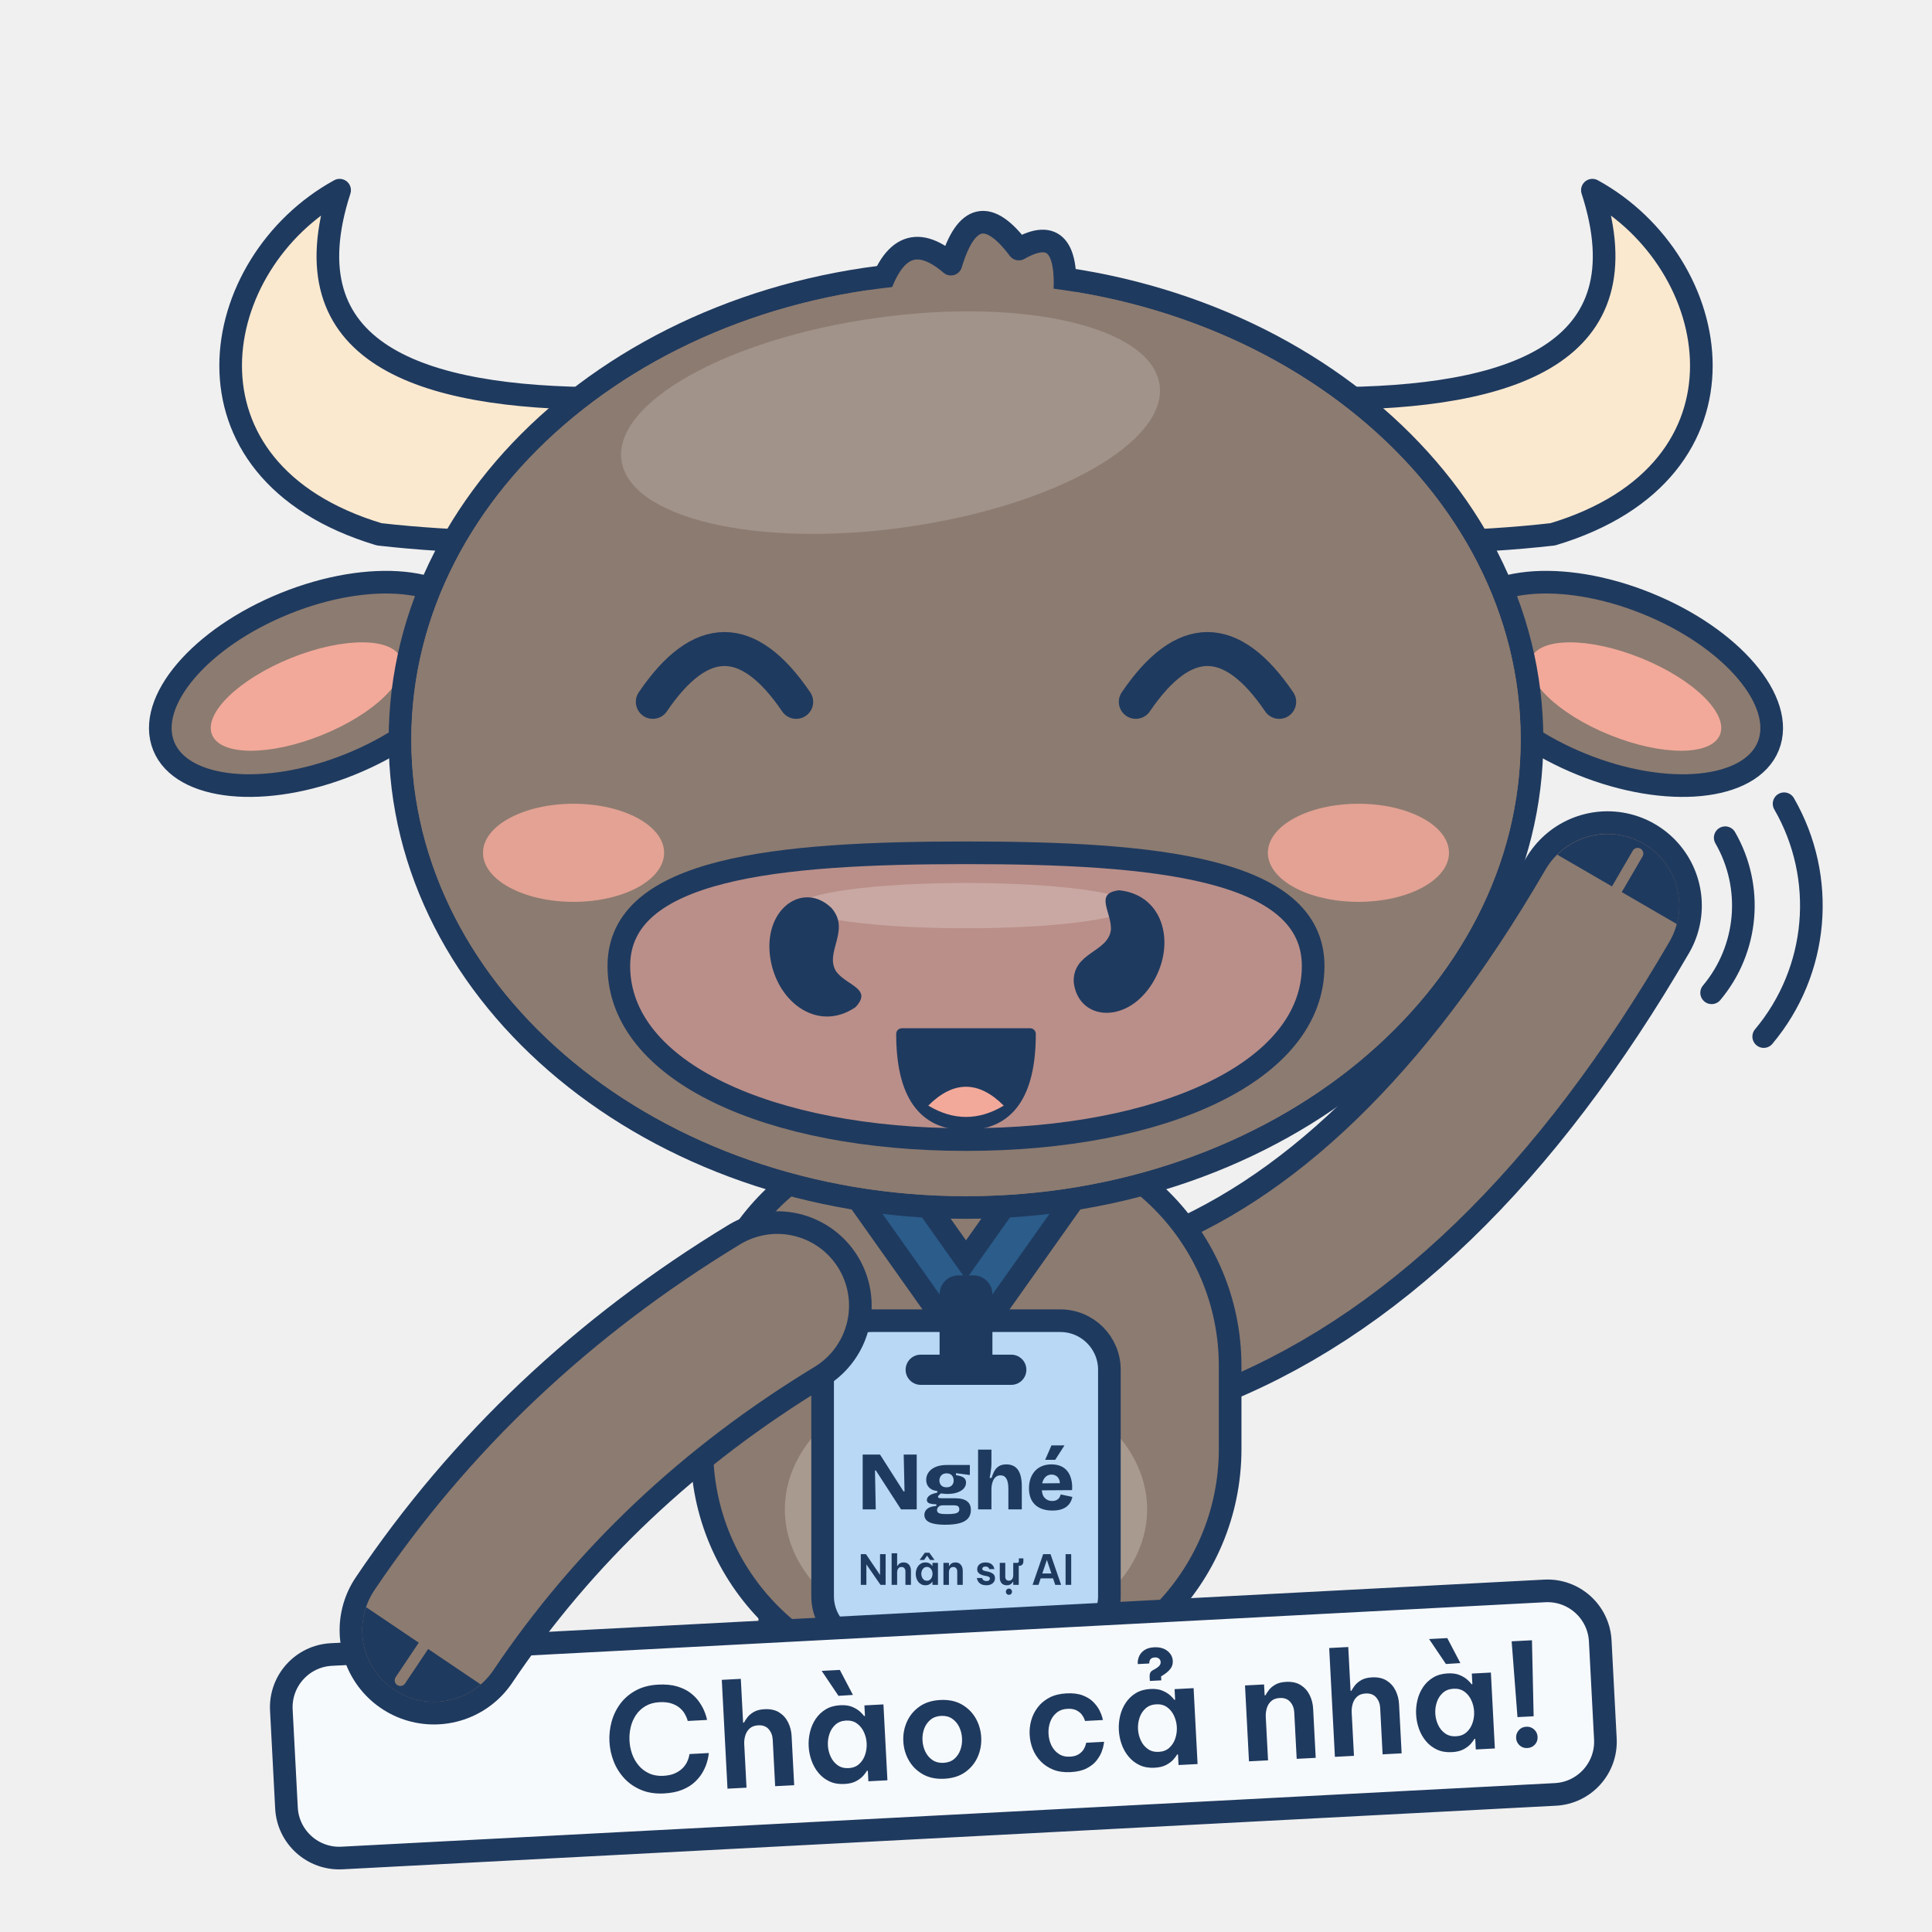
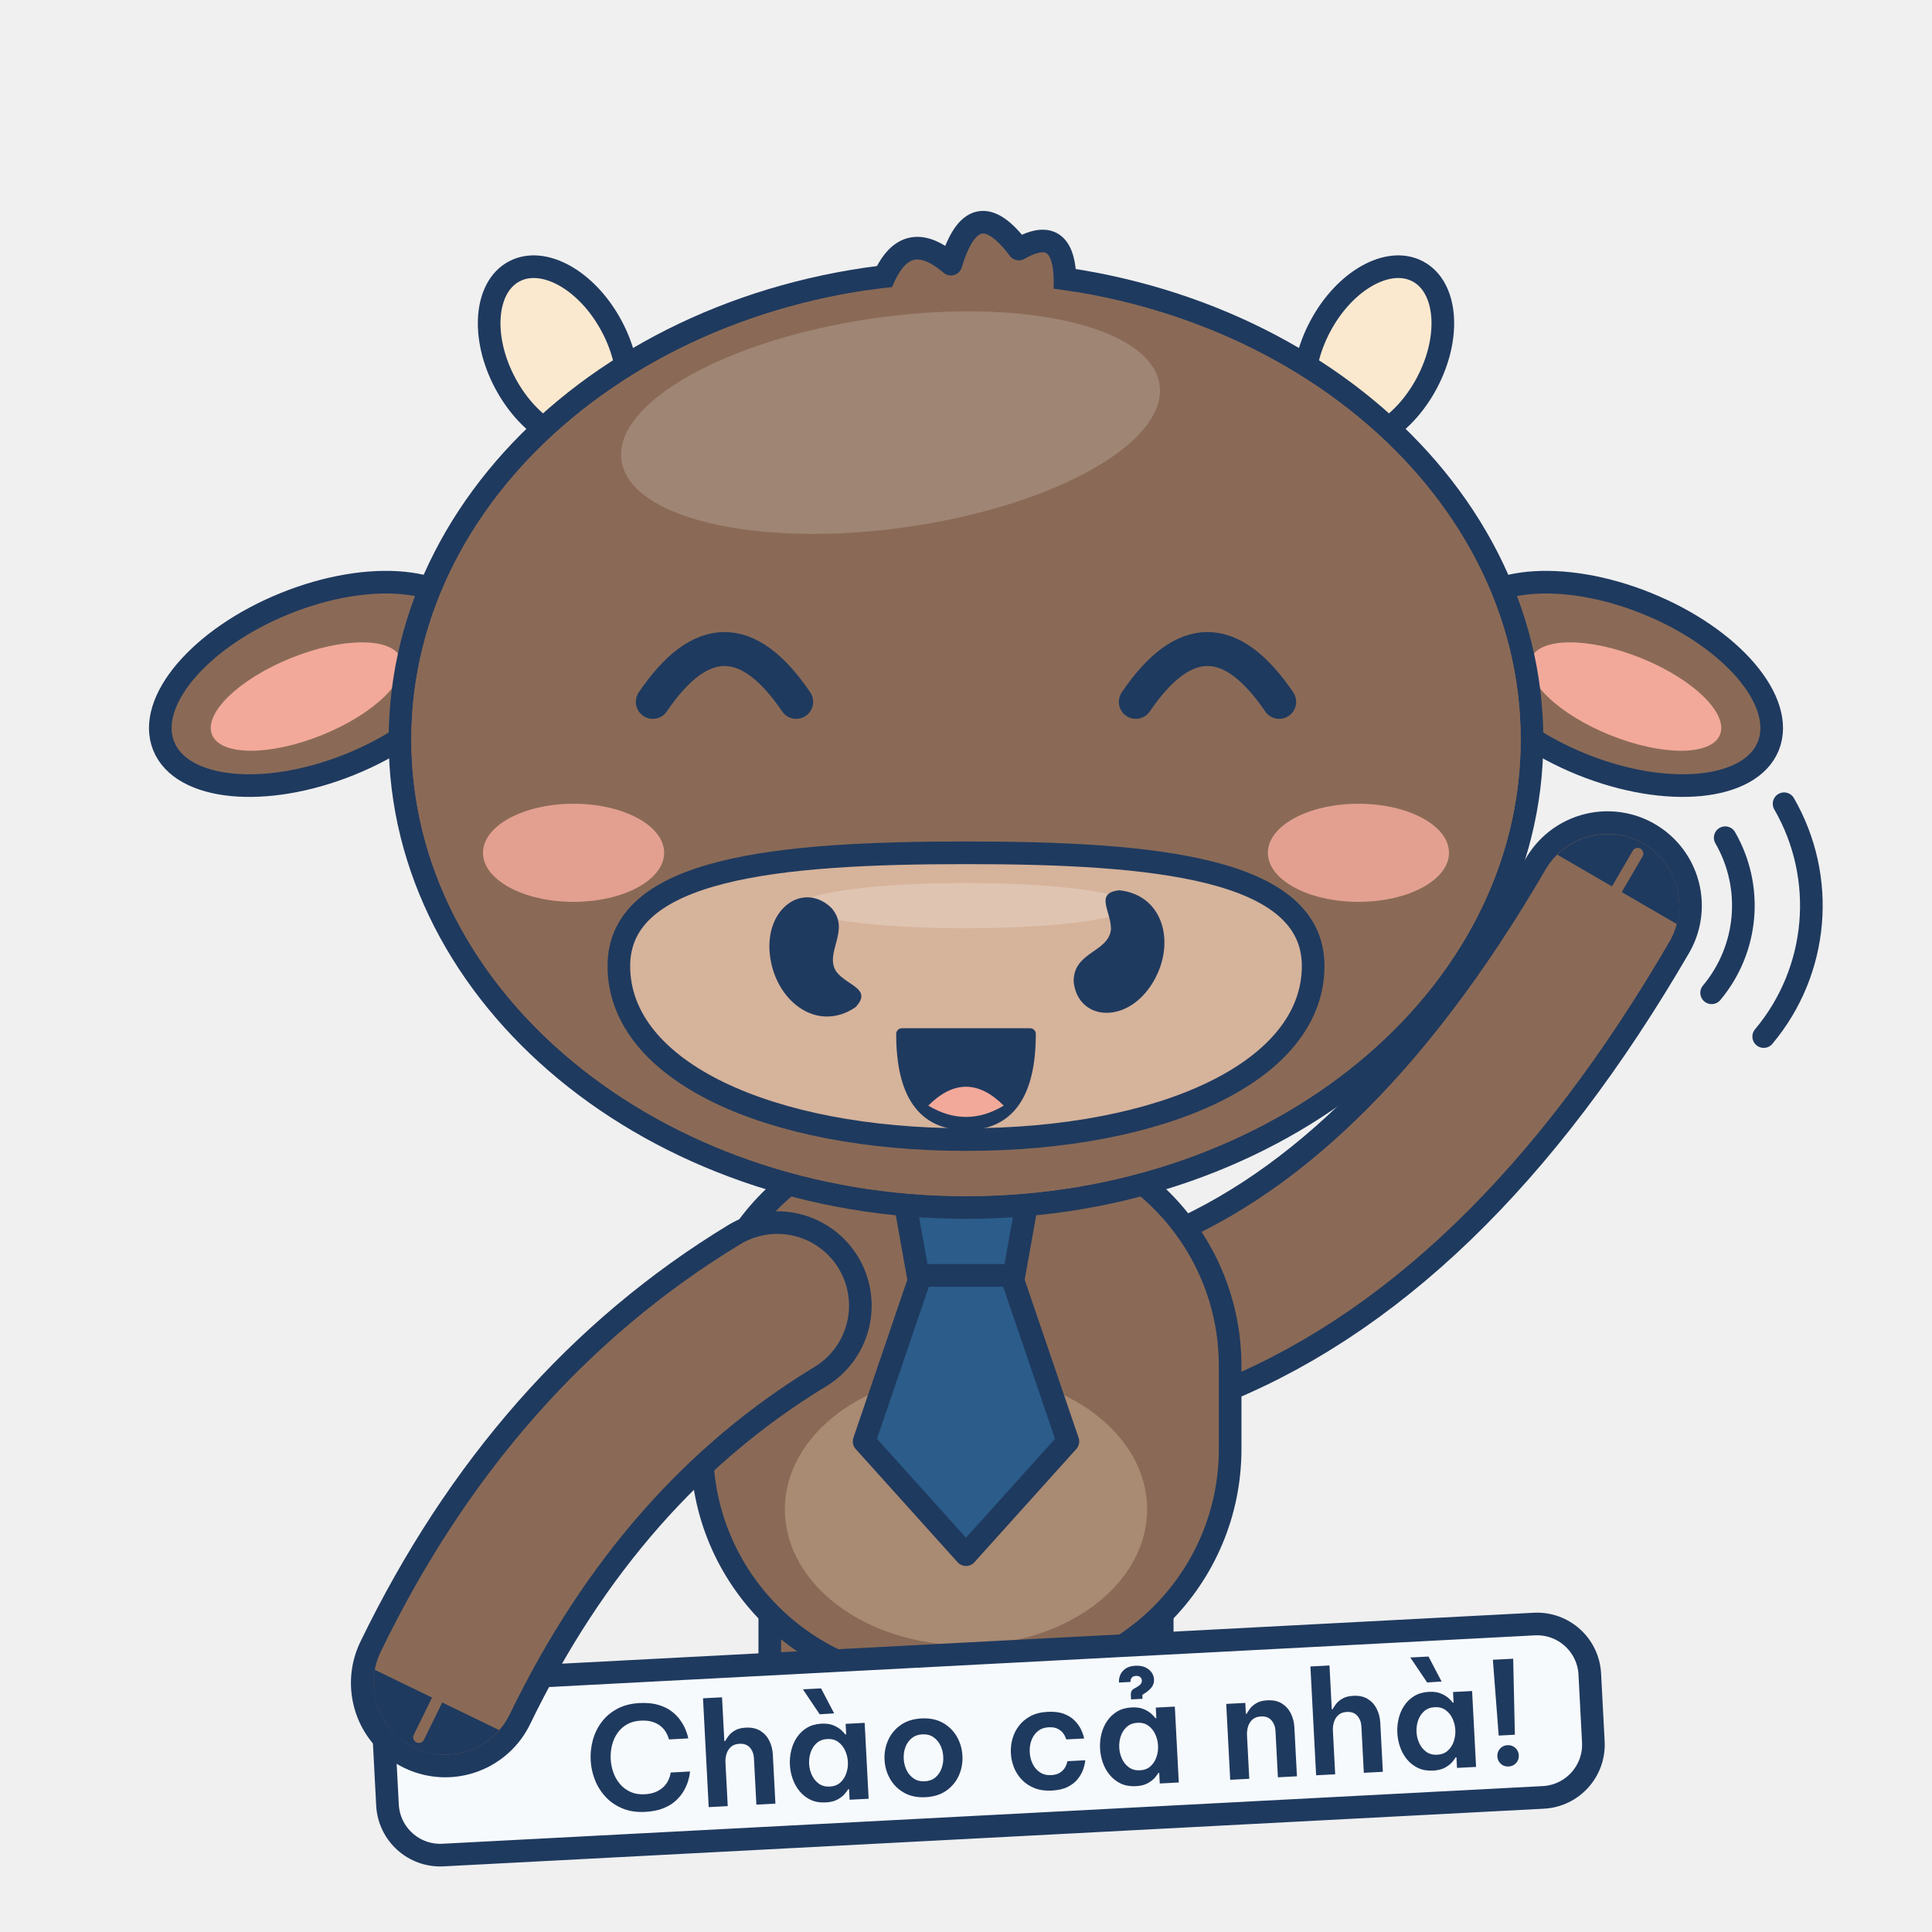
<svg xmlns="http://www.w3.org/2000/svg" viewBox="0 0 512 512" width="512" height="512">
  <g class="horns">
-     <path d="M 160 105.6 C 111 105.6 76 93.6 90 50.4 C 55 69.6 44.5 124.8 100.5 141.6 C 121.5 144 142.5 144 167 144 Z" fill="#FBE9CF" stroke="#1F3A5F" stroke-width="6" stroke-linejoin="round" />
+     <ellipse cx="148" cy="94" rx="16" ry="25" transform="rotate(-28 148 94)" fill="#FBE9CF" stroke="#1F3A5F" stroke-width="6" stroke-linejoin="round" />
    <g transform="translate(512 0) scale(-1 1)">
-       <path d="M 160 105.6 C 111 105.6 76 93.6 90 50.4 C 55 69.6 44.5 124.8 100.5 141.6 C 121.5 144 142.5 144 167 144 Z" fill="#FBE9CF" stroke="#1F3A5F" stroke-width="6" stroke-linejoin="round" />
+       <ellipse cx="148" cy="94" rx="16" ry="25" transform="rotate(-28 148 94)" fill="#FBE9CF" stroke="#1F3A5F" stroke-width="6" stroke-linejoin="round" />
    </g>
  </g>
  <g class="ears">
    <g transform="translate(112 170) rotate(-22)">
-       <ellipse cx="-30" cy="0" rx="44" ry="23" fill="#8C7B70" stroke="#1F3A5F" stroke-width="6" stroke-linejoin="round" />
+       <ellipse cx="-30" cy="0" rx="44" ry="23" fill="#8A6A56" stroke="#1F3A5F" stroke-width="6" stroke-linejoin="round" />
      <ellipse cx="-34" cy="2" rx="27" ry="11" fill="#F2A99A" />
    </g>
    <g transform="translate(512 0) scale(-1 1)">
      <g transform="translate(112 170) rotate(-22)">
-         <ellipse cx="-30" cy="0" rx="44" ry="23" fill="#8C7B70" stroke="#1F3A5F" stroke-width="6" stroke-linejoin="round" />
+         <ellipse cx="-30" cy="0" rx="44" ry="23" fill="#8A6A56" stroke="#1F3A5F" stroke-width="6" stroke-linejoin="round" />
        <ellipse cx="-34" cy="2" rx="27" ry="11" fill="#F2A99A" />
      </g>
    </g>
  </g>
  <g class="legs">
-     <rect x="204" y="408" width="44" height="66" rx="20" fill="#8C7B70" stroke="#1F3A5F" stroke-width="6" stroke-linejoin="round" />
+     <rect x="204" y="408" width="44" height="66" rx="20" fill="#8A6A56" stroke="#1F3A5F" stroke-width="6" stroke-linejoin="round" />
    <path d="M 207 456 L 245 456 L 245 458 Q 245 471 232 471 L 220 471 Q 207 471 207 458 Z" fill="#1F3A5F" />
-     <path d="M 226 461 L 226 471" stroke="#8C7B70" stroke-width="3" stroke-linecap="round" />
-     <rect x="264" y="408" width="44" height="66" rx="20" fill="#8C7B70" stroke="#1F3A5F" stroke-width="6" stroke-linejoin="round" />
+     <path d="M 226 461 L 226 471" stroke="#8A6A56" stroke-width="3" stroke-linecap="round" />
+     <rect x="264" y="408" width="44" height="66" rx="20" fill="#8A6A56" stroke="#1F3A5F" stroke-width="6" stroke-linejoin="round" />
    <path d="M 267 456 L 305 456 L 305 458 Q 305 471 292 471 L 280 471 Q 267 471 267 458 Z" fill="#1F3A5F" />
-     <path d="M 286 461 L 286 471" stroke="#8C7B70" stroke-width="3" stroke-linecap="round" />
+     <path d="M 286 461 L 286 471" stroke="#8A6A56" stroke-width="3" stroke-linecap="round" />
  </g>
  <g class="arm-right">
    <path d="M 312 350 Q 376 326 426 240" stroke="#1F3A5F" stroke-width="50" stroke-linecap="round" fill="none" />
-     <path d="M 312 350 Q 376 326 426 240" stroke="#8C7B70" stroke-width="38" stroke-linecap="round" fill="none" />
+     <path d="M 312 350 Q 376 326 426 240" stroke="#8A6A56" stroke-width="38" stroke-linecap="round" fill="none" />
    <path d="M 444.4 244.9 A 19 19 0 0 0 412.7 226.5 Z" fill="#1F3A5F" />
-     <path d="M 428 236.5 L 434 226.2" stroke="#8C7B70" stroke-width="3" stroke-linecap="round" />
+     <path d="M 428 236.5 L 434 226.2" stroke="#8A6A56" stroke-width="3" stroke-linecap="round" />
  </g>
  <g class="body">
-     <rect x="186" y="300" width="140" height="146" rx="62" fill="#8C7B70" stroke="#1F3A5F" stroke-width="6" stroke-linejoin="round" />
-     <ellipse cx="256" cy="400" rx="48" ry="36" fill="#A99A8F" />
+     <rect x="186" y="300" width="140" height="146" rx="62" fill="#8A6A56" stroke="#1F3A5F" stroke-width="6" stroke-linejoin="round" />
+     <ellipse cx="256" cy="400" rx="48" ry="36" fill="#A98A72" />
  </g>
  <g class="badge">
-     <path d="M 222 298 L 256 346 L 290 298" fill="none" stroke="#1F3A5F" stroke-width="20" stroke-linecap="round" stroke-linejoin="round" />
-     <path d="M 222 298 L 256 346 L 290 298" fill="none" stroke="#2B5C8A" stroke-width="8" stroke-linecap="round" stroke-linejoin="round" />
-     <rect x="218" y="350" width="76" height="86" rx="13" fill="#B8D8F5" stroke="#1F3A5F" stroke-width="6" stroke-linejoin="round" />
-     <rect x="240" y="359" width="32" height="8" rx="4" fill="#1F3A5F" />
-     <rect x="249" y="338" width="14" height="26" rx="5" fill="#1F3A5F" />
-     <path d="M232.08 400L228.62 400L228.62 385.48L233.22 385.48L239.44 395.23L239.71 395.23L239.49 385.48L242.94 385.48L242.94 400L238.78 400L232.12 389.70L231.88 389.70L232.08 400ZM250.53 404.07L250.53 404.07Q248.60 404.07 247.35 403.77Q246.11 403.48 245.54 402.89Q244.97 402.31 244.97 401.47L244.97 401.47Q244.97 400.46 245.77 399.82Q246.57 399.19 248.13 399.10L248.13 399.10L248.13 398.64Q246.93 398.64 246.28 398.39Q245.63 398.15 245.63 397.49L245.63 397.49Q245.63 396.88 246.27 396.37Q246.90 395.86 248.38 395.58L248.38 395.58L248.38 395.12Q247.03 395.01 246.24 394.23Q245.45 393.44 245.45 392.17L245.45 392.17Q245.45 391.09 246.07 390.20Q246.68 389.31 247.91 388.77Q249.15 388.23 251.00 388.23L251.00 388.23L257.02 388.23L257.02 390.89L253.35 390.41L253.35 390.94Q254.78 391.13 255.40 391.60Q256.01 392.06 256.01 392.89L256.01 392.89Q256.01 393.77 255.41 394.46Q254.80 395.14 253.70 395.52Q252.60 395.91 251.08 395.91L251.08 395.91Q250.82 395.91 250.50 395.89Q250.18 395.86 249.32 395.78L249.32 395.78Q248.97 396.08 248.77 396.29Q248.58 396.50 248.58 396.68L248.58 396.68Q248.58 396.81 248.69 396.90Q248.80 396.99 249.00 397.02Q249.21 397.05 249.46 397.05L249.46 397.05L253.00 397.05Q253.44 397.05 254.15 397.11Q254.87 397.16 255.58 397.45Q256.30 397.73 256.79 398.37Q257.29 399.01 257.29 400.20L257.29 400.20Q257.29 401.50 256.56 402.37Q255.84 403.23 254.34 403.65Q252.84 404.07 250.53 404.07ZM251.00 401.25L251.00 401.25Q252.27 401.25 252.97 401.12Q253.68 400.99 253.95 400.70Q254.23 400.42 254.23 400L254.23 400Q254.23 399.60 254.07 399.37Q253.92 399.14 253.68 399.05Q253.44 398.97 253.18 398.94Q252.93 398.92 252.75 398.92L252.75 398.92L249.92 398.92Q249.10 398.92 248.72 399.31Q248.33 399.69 248.33 400.20L248.33 400.20Q248.33 400.62 248.60 400.85Q248.86 401.08 249.44 401.17Q250.03 401.25 251.00 401.25ZM250.84 394.15L250.84 394.15Q251.79 394.15 252.26 393.64Q252.73 393.14 252.73 392.37L252.73 392.37Q252.73 391.53 252.25 390.99Q251.77 390.45 250.86 390.45L250.86 390.45Q249.96 390.45 249.46 390.99Q248.95 391.53 248.95 392.37L248.95 392.37Q248.95 392.87 249.17 393.28Q249.39 393.69 249.81 393.92Q250.22 394.15 250.84 394.15ZM262.74 400L259.20 400L259.20 392.61L259.20 384.16L262.74 384.16L262.74 387.79Q262.74 388.23 262.71 388.70Q262.68 389.18 262.60 389.67Q262.52 390.17 262.45 390.67Q262.37 391.18 262.26 391.66L262.26 391.66L262.79 391.66Q263.09 390.58 263.56 389.78Q264.02 388.98 264.77 388.53Q265.51 388.08 266.68 388.08L266.68 388.08Q268.75 388.08 269.77 389.52Q270.79 390.96 270.79 393.95L270.79 393.95L270.79 400L267.23 400L267.23 394.54Q267.23 392.76 266.71 391.87Q266.20 390.98 265.14 390.98L265.14 390.98Q264.33 390.98 263.80 391.49Q263.27 391.99 263.01 392.84Q262.74 393.69 262.74 394.72L262.74 394.72L262.74 400ZM278.87 400.31L278.87 400.31Q277.42 400.31 276.27 399.92Q275.13 399.54 274.33 398.79Q273.52 398.04 273.11 396.94Q272.69 395.84 272.69 394.41L272.69 394.41Q272.69 393.03 273.09 391.86Q273.50 390.69 274.26 389.85Q275.02 389 276.13 388.54Q277.24 388.08 278.63 388.08L278.63 388.08Q280.04 388.08 281.10 388.53Q282.17 388.98 282.86 389.86Q283.56 390.74 283.88 392.00Q284.22 393.27 284.11 394.90L284.11 394.90L275.02 394.96L275.02 393.11L282.08 393.05L280.83 393.91Q280.98 392.81 280.69 392.11Q280.41 391.42 279.86 391.10Q279.31 390.78 278.67 390.78L278.67 390.78Q277.90 390.78 277.32 391.20Q276.74 391.62 276.41 392.41Q276.07 393.20 276.07 394.35L276.07 394.35Q276.07 396.15 276.86 396.96Q277.64 397.78 278.85 397.78L278.85 397.78Q279.44 397.78 279.84 397.61Q280.23 397.45 280.49 397.19Q280.74 396.94 280.88 396.63Q281.02 396.33 281.11 396.04L281.11 396.04L284.19 396.70Q284.02 397.51 283.63 398.17Q283.25 398.83 282.60 399.32Q281.95 399.80 281.04 400.06Q280.12 400.31 278.87 400.31ZM282.10 383.04L279.64 386.87L276.98 386.87L278.65 383.04L282.10 383.04Z" fill="#1F3A5F" />
-     <path d="M229.60 420L228.12 420L228.12 411.86L229.48 411.86L233.22 417.38L233.22 411.86L234.70 411.86L234.70 420L233.34 420L229.60 414.58L229.60 420ZM237.75 420L236.29 420L236.29 411.64L237.75 411.64L237.75 415.01L237.82 415.01Q237.91 414.85 238.09 414.63Q238.28 414.40 238.61 414.23Q238.94 414.06 239.45 414.06L239.45 414.06Q240.12 414.06 240.55 414.36Q240.99 414.67 241.20 415.16Q241.41 415.65 241.41 416.23L241.41 416.23L241.41 420L239.95 420L239.95 416.43Q239.95 415.95 239.69 415.61Q239.42 415.27 238.90 415.27L238.90 415.27Q238.49 415.27 238.24 415.47Q237.98 415.68 237.87 416.00Q237.75 416.31 237.75 416.67L237.75 416.67L237.75 420ZM244.89 413.41L243.70 413.41L245.10 411.48L246.28 411.48L247.67 413.41L246.48 413.41L245.69 412.26L244.89 413.41ZM245.26 414.06L245.26 414.06Q245.82 414.06 246.19 414.24Q246.55 414.42 246.76 414.64Q246.97 414.85 247.05 414.98L247.05 414.98L247.11 414.98L247.11 414.17L248.57 414.17L248.57 420L247.11 420L247.11 419.19L247.05 419.19Q246.97 419.32 246.76 419.54Q246.55 419.76 246.19 419.93Q245.82 420.11 245.26 420.11L245.26 420.11Q244.61 420.11 244.13 419.85Q243.65 419.59 243.32 419.16Q243.00 418.72 242.84 418.19Q242.68 417.65 242.68 417.08L242.68 417.08Q242.68 416.52 242.84 415.99Q243.00 415.45 243.32 415.01Q243.65 414.58 244.13 414.32Q244.61 414.06 245.26 414.06ZM245.65 415.26L245.65 415.26Q245.15 415.26 244.82 415.53Q244.48 415.80 244.32 416.22Q244.15 416.63 244.15 417.08L244.15 417.08Q244.15 417.54 244.32 417.95Q244.48 418.37 244.82 418.64Q245.15 418.91 245.65 418.91L245.65 418.91Q246.14 418.91 246.47 418.64Q246.80 418.37 246.97 417.95Q247.13 417.54 247.13 417.08L247.13 417.08Q247.13 416.63 246.97 416.22Q246.80 415.80 246.47 415.53Q246.14 415.26 245.65 415.26ZM251.48 420L250.02 420L250.02 414.17L251.48 414.17L251.48 415.01L251.54 415.01Q251.63 414.85 251.82 414.63Q252.01 414.40 252.34 414.23Q252.67 414.06 253.17 414.06L253.17 414.06Q253.84 414.06 254.28 414.36Q254.71 414.67 254.93 415.16Q255.14 415.65 255.14 416.23L255.14 416.23L255.14 420L253.68 420L253.68 416.43Q253.68 415.95 253.41 415.61Q253.15 415.27 252.62 415.27L252.62 415.27Q252.22 415.27 251.96 415.47Q251.71 415.68 251.59 416.00Q251.48 416.31 251.48 416.67L251.48 416.67L251.48 420ZM261.39 420.11L261.39 420.11Q260.68 420.11 260.21 419.92Q259.75 419.73 259.48 419.43Q259.21 419.14 259.08 418.86Q258.95 418.57 258.91 418.38Q258.87 418.19 258.87 418.19L258.87 418.19L260.26 418.19Q260.26 418.19 260.30 418.31Q260.33 418.43 260.45 418.59Q260.56 418.75 260.81 418.87Q261.05 418.99 261.44 418.99L261.44 418.99Q261.92 418.99 262.13 418.78Q262.34 418.58 262.34 418.33L262.34 418.33Q262.34 418.09 262.15 417.94Q261.97 417.79 261.62 417.71L261.62 417.71L260.82 417.55Q260.33 417.45 259.92 417.26Q259.50 417.06 259.23 416.73Q258.97 416.39 258.97 415.86L258.97 415.86Q258.97 415.08 259.56 414.57Q260.16 414.06 261.18 414.06L261.18 414.06Q261.83 414.06 262.25 414.24Q262.68 414.41 262.94 414.68Q263.19 414.94 263.32 415.20Q263.45 415.47 263.49 415.65Q263.52 415.83 263.52 415.83L263.52 415.83L262.18 415.83Q262.18 415.83 262.15 415.73Q262.12 415.62 262.01 415.49Q261.91 415.36 261.70 415.25Q261.50 415.15 261.16 415.15L261.16 415.15Q260.70 415.15 260.50 415.35Q260.31 415.55 260.31 415.76L260.31 415.76Q260.31 416.01 260.52 416.14Q260.73 416.27 261.06 416.34L261.06 416.34L261.82 416.50Q262.63 416.67 263.16 417.07Q263.68 417.48 263.68 418.25L263.68 418.25Q263.68 418.77 263.41 419.19Q263.14 419.62 262.63 419.86Q262.12 420.11 261.39 420.11ZM266.80 420.11L266.80 420.11Q265.89 420.11 265.42 419.55Q264.95 418.99 264.95 418.11L264.95 418.11L264.95 414.17L266.41 414.17L266.41 417.87Q266.41 418.34 266.66 418.62Q266.91 418.90 267.37 418.90L267.37 418.90Q267.78 418.90 268.03 418.69Q268.29 418.48 268.40 418.15Q268.52 417.82 268.52 417.47L268.52 417.47L268.52 414.17L269.59 414.17Q270.01 414.17 270.01 413.72L270.01 413.72L270.01 412.98L271.21 412.98L271.21 413.76Q271.21 414.32 270.92 414.64Q270.63 414.96 270.06 414.96L270.06 414.96L269.98 414.96L269.98 420L268.52 420L268.52 419.16L268.45 419.16Q268.34 419.36 268.14 419.58Q267.94 419.80 267.61 419.96Q267.29 420.11 266.80 420.11ZM267.38 422.64L267.38 422.64Q267.02 422.64 266.79 422.40Q266.56 422.16 266.56 421.83L266.56 421.83Q266.56 421.49 266.79 421.24Q267.02 421.00 267.38 421.00L267.38 421.00Q267.74 421.00 267.97 421.24Q268.20 421.49 268.20 421.83L268.20 421.83Q268.20 422.16 267.97 422.40Q267.74 422.64 267.38 422.64ZM275.21 420L273.64 420L276.45 411.86L278.40 411.86L281.21 420L279.65 420L279.07 418.28L275.79 418.28L275.21 420ZM277.43 413.39L276.22 416.99L278.64 416.99L277.43 413.39ZM283.88 420L282.39 420L282.39 411.86L283.88 411.86L283.88 420Z" fill="#1F3A5F" />
+     <path d="M 239 314 L 273 314 L 268 342 L 244 342 Z" fill="#2B5C8A" stroke="#1F3A5F" stroke-width="6" stroke-linejoin="round" />
+     <path d="M 244 338 L 268 338 L 283 382 L 256 412 L 229 382 Z" fill="#2B5C8A" stroke="#1F3A5F" stroke-width="6" stroke-linejoin="round" />
  </g>
-   <g class="sign" transform="rotate(-3 250 457)">
-     <rect x="75" y="430" width="350" height="54" rx="14" fill="#F7FAFD" stroke="#1F3A5F" stroke-width="6" stroke-linejoin="round" />
-     <path d="M175.10 471.38L175.10 471.38Q171.68 471.38 169.12 470.14Q166.55 468.91 164.82 466.84Q163.10 464.77 162.24 462.20Q161.39 459.64 161.39 456.94L161.39 456.94Q161.39 454.24 162.24 451.66Q163.10 449.07 164.82 447.00Q166.55 444.93 169.12 443.72Q171.68 442.50 175.10 442.50L175.10 442.50Q177.95 442.50 180.01 443.22Q182.06 443.94 183.43 445.08Q184.79 446.22 185.61 447.52Q186.43 448.81 186.85 449.95Q187.26 451.09 187.40 451.81Q187.53 452.53 187.53 452.53L187.53 452.53L182.40 452.53Q182.40 452.53 182.27 452Q182.13 451.47 181.73 450.65Q181.34 449.83 180.54 449.04Q179.74 448.24 178.43 447.71Q177.12 447.17 175.18 447.17L175.18 447.17Q173.05 447.17 171.46 447.99Q169.86 448.81 168.80 450.21Q167.73 451.62 167.22 453.37Q166.71 455.12 166.71 456.94L166.71 456.94Q166.71 458.76 167.22 460.49Q167.73 462.22 168.80 463.63Q169.86 465.03 171.46 465.87Q173.05 466.71 175.18 466.71L175.18 466.71Q177.12 466.71 178.43 466.15Q179.74 465.60 180.54 464.81Q181.34 464.01 181.73 463.21Q182.13 462.41 182.27 461.86Q182.40 461.31 182.40 461.31L182.40 461.31L187.53 461.31Q187.53 461.31 187.40 462.03Q187.26 462.75 186.85 463.91Q186.43 465.07 185.61 466.35Q184.79 467.62 183.43 468.78Q182.06 469.94 180.01 470.66Q177.95 471.38 175.10 471.38ZM197.03 471L191.98 471L191.98 442.12L197.03 442.12L197.03 453.75L197.26 453.75Q197.56 453.22 198.21 452.44Q198.85 451.66 199.99 451.07Q201.13 450.48 202.88 450.48L202.88 450.48Q205.20 450.48 206.70 451.52Q208.20 452.57 208.94 454.28Q209.68 455.99 209.68 457.97L209.68 457.97L209.68 471L204.63 471L204.63 458.65Q204.63 457.02 203.72 455.84Q202.81 454.66 200.98 454.66L200.98 454.66Q199.58 454.66 198.70 455.36Q197.83 456.07 197.43 457.17Q197.03 458.27 197.03 459.49L197.03 459.49L197.03 471ZM226.48 447.93L222.64 447.97L218.54 441.13L223.36 441.13L226.48 447.93ZM222.98 450.48L222.98 450.48Q224.92 450.48 226.18 451.11Q227.43 451.73 228.15 452.48Q228.87 453.22 229.14 453.67L229.14 453.67L229.37 453.67L229.37 450.86L234.42 450.86L234.42 471L229.37 471L229.37 468.19L229.14 468.19Q228.87 468.64 228.15 469.40Q227.43 470.16 226.18 470.77Q224.92 471.38 222.98 471.38L222.98 471.38Q220.74 471.38 219.07 470.49Q217.40 469.59 216.28 468.09Q215.16 466.59 214.61 464.73Q214.05 462.87 214.05 460.93L214.05 460.93Q214.05 458.99 214.61 457.13Q215.16 455.27 216.28 453.77Q217.40 452.27 219.07 451.37Q220.74 450.48 222.98 450.48ZM224.31 454.62L224.31 454.62Q222.60 454.62 221.44 455.55Q220.29 456.48 219.72 457.93Q219.15 459.37 219.15 460.93L219.15 460.93Q219.15 462.49 219.72 463.93Q220.29 465.38 221.44 466.31Q222.60 467.24 224.31 467.24L224.31 467.24Q226.02 467.24 227.16 466.31Q228.30 465.38 228.87 463.93Q229.44 462.49 229.44 460.93L229.44 460.93Q229.44 459.37 228.87 457.93Q228.30 456.48 227.16 455.55Q226.02 454.62 224.31 454.62ZM249.51 471.38L249.51 471.38Q246.20 471.38 243.88 469.90Q241.57 468.42 240.37 466.04Q239.17 463.67 239.17 460.93L239.17 460.93Q239.17 458.19 240.37 455.82Q241.57 453.44 243.88 451.96Q246.20 450.48 249.51 450.48L249.51 450.48Q252.85 450.48 255.15 451.96Q257.45 453.44 258.65 455.82Q259.84 458.19 259.84 460.93L259.84 460.93Q259.84 463.67 258.65 466.04Q257.45 468.42 255.15 469.90Q252.85 471.38 249.51 471.38ZM249.51 467.16L249.51 467.16Q251.22 467.16 252.38 466.29Q253.54 465.41 254.14 463.99Q254.75 462.56 254.75 460.93L254.75 460.93Q254.75 459.26 254.14 457.85Q253.54 456.45 252.38 455.57Q251.22 454.70 249.51 454.70L249.51 454.70Q247.84 454.70 246.66 455.57Q245.48 456.45 244.87 457.85Q244.26 459.26 244.26 460.93L244.26 460.93Q244.26 462.56 244.87 463.99Q245.48 465.41 246.66 466.29Q247.84 467.16 249.51 467.16ZM282.99 471.38L282.99 471.38Q280.40 471.38 278.46 470.49Q276.53 469.59 275.23 468.09Q273.94 466.59 273.31 464.73Q272.69 462.87 272.69 460.93L272.69 460.93Q272.69 458.99 273.31 457.13Q273.94 455.27 275.22 453.77Q276.49 452.27 278.43 451.37Q280.36 450.48 282.99 450.48L282.99 450.48Q285.57 450.48 287.28 451.24Q288.99 452 290.00 453.14Q291.00 454.28 291.50 455.40Q291.99 456.52 292.14 457.28Q292.30 458.04 292.30 458.04L292.30 458.04L287.55 458.04Q287.55 458.04 287.39 457.53Q287.24 457.02 286.79 456.33Q286.33 455.65 285.44 455.12Q284.54 454.58 283.06 454.58L283.06 454.58Q281.31 454.58 280.12 455.48Q278.92 456.37 278.31 457.81Q277.70 459.26 277.70 460.93L277.70 460.93Q277.70 462.60 278.31 464.05Q278.92 465.49 280.12 466.38Q281.31 467.28 283.06 467.28L283.06 467.28Q284.54 467.28 285.44 466.74Q286.33 466.21 286.79 465.53Q287.24 464.84 287.39 464.33Q287.55 463.82 287.55 463.82L287.55 463.82L292.30 463.82Q292.30 463.82 292.14 464.58Q291.99 465.34 291.50 466.46Q291.00 467.58 290.00 468.72Q288.99 469.86 287.28 470.62Q285.57 471.38 282.99 471.38ZM308.29 448.35L305.25 448.35L305.25 447.14Q305.25 446.68 305.44 446.26Q305.63 445.84 306.13 445.58L306.13 445.58L306.70 445.31Q307.53 444.89 307.95 444.48Q308.37 444.06 308.37 443.45L308.37 443.45Q308.37 442.96 307.99 442.58Q307.61 442.20 306.89 442.20L306.89 442.20Q306.17 442.20 305.82 442.52Q305.48 442.84 305.41 443.22Q305.33 443.60 305.33 443.72L305.33 443.72L302.29 443.72Q302.25 442.73 302.71 441.76Q303.16 440.79 304.19 440.14Q305.22 439.50 306.81 439.50L306.81 439.50Q309.02 439.50 310.31 440.64Q311.60 441.78 311.60 443.37L311.60 443.37Q311.60 444.63 310.76 445.54Q309.93 446.45 308.45 447.21L308.45 447.21L308.29 447.29L308.29 448.35ZM305.29 450.48L305.29 450.48Q307.23 450.48 308.48 451.11Q309.74 451.73 310.46 452.48Q311.18 453.22 311.45 453.67L311.45 453.67L311.68 453.67L311.68 450.86L316.73 450.86L316.73 471L311.68 471L311.68 468.19L311.45 468.19Q311.18 468.64 310.46 469.40Q309.74 470.16 308.48 470.77Q307.23 471.38 305.29 471.38L305.29 471.38Q303.05 471.38 301.38 470.49Q299.71 469.59 298.59 468.09Q297.46 466.59 296.91 464.73Q296.36 462.87 296.36 460.93L296.36 460.93Q296.36 458.99 296.91 457.13Q297.46 455.27 298.59 453.77Q299.71 452.27 301.38 451.37Q303.05 450.48 305.29 450.48ZM306.62 454.62L306.62 454.62Q304.91 454.62 303.75 455.55Q302.59 456.48 302.02 457.93Q301.45 459.37 301.45 460.93L301.45 460.93Q301.45 462.49 302.02 463.93Q302.59 465.38 303.75 466.31Q304.91 467.24 306.62 467.24L306.62 467.24Q308.33 467.24 309.47 466.31Q310.61 465.38 311.18 463.93Q311.75 462.49 311.75 460.93L311.75 460.93Q311.75 459.37 311.18 457.93Q310.61 456.48 309.47 455.55Q308.33 454.62 306.62 454.62ZM335.43 471L330.37 471L330.37 450.86L335.43 450.86L335.43 453.75L335.65 453.75Q335.96 453.22 336.60 452.44Q337.25 451.66 338.39 451.07Q339.53 450.48 341.28 450.48L341.28 450.48Q343.60 450.48 345.10 451.52Q346.60 452.57 347.34 454.28Q348.08 455.99 348.08 457.97L348.08 457.97L348.08 471L343.03 471L343.03 458.65Q343.03 457.02 342.11 455.84Q341.20 454.66 339.38 454.66L339.38 454.66Q337.97 454.66 337.10 455.36Q336.22 456.07 335.83 457.17Q335.43 458.27 335.43 459.49L335.43 459.49L335.43 471ZM358.23 471L353.17 471L353.17 442.12L358.23 442.12L358.23 453.75L358.45 453.75Q358.76 453.22 359.40 452.44Q360.05 451.66 361.19 451.07Q362.33 450.48 364.08 450.48L364.08 450.48Q366.40 450.48 367.90 451.52Q369.40 452.57 370.14 454.28Q370.88 455.99 370.88 457.97L370.88 457.97L370.88 471L365.83 471L365.83 458.65Q365.83 457.02 364.91 455.84Q364.00 454.66 362.18 454.66L362.18 454.66Q360.77 454.66 359.90 455.36Q359.02 456.07 358.63 457.17Q358.23 458.27 358.23 459.49L358.23 459.49L358.23 471ZM387.68 447.93L383.84 447.97L379.73 441.13L384.56 441.13L387.68 447.93ZM384.18 450.48L384.18 450.48Q386.12 450.48 387.37 451.11Q388.63 451.73 389.35 452.48Q390.07 453.22 390.34 453.67L390.34 453.67L390.56 453.67L390.56 450.86L395.62 450.86L395.62 471L390.56 471L390.56 468.19L390.34 468.19Q390.07 468.64 389.35 469.40Q388.63 470.16 387.37 470.77Q386.12 471.38 384.18 471.38L384.18 471.38Q381.94 471.38 380.27 470.49Q378.59 469.59 377.47 468.09Q376.35 466.59 375.80 464.73Q375.25 462.87 375.25 460.93L375.25 460.93Q375.25 458.99 375.80 457.13Q376.35 455.27 377.47 453.77Q378.59 452.27 380.27 451.37Q381.94 450.48 384.18 450.48ZM385.51 454.62L385.51 454.62Q383.80 454.62 382.64 455.55Q381.48 456.48 380.91 457.93Q380.34 459.37 380.34 460.93L380.34 460.93Q380.34 462.49 380.91 463.93Q381.48 465.38 382.64 466.31Q383.80 467.24 385.51 467.24L385.51 467.24Q387.22 467.24 388.36 466.31Q389.50 465.38 390.07 463.93Q390.64 462.49 390.64 460.93L390.64 460.93Q390.64 459.37 390.07 457.93Q389.50 456.48 388.36 455.55Q387.22 454.62 385.51 454.62ZM406.33 463.02L402.04 463.02L401.55 442.88L406.94 442.88L406.33 463.02ZM404.24 471.34L404.24 471.34Q402.99 471.34 402.19 470.51Q401.39 469.67 401.39 468.53L401.39 468.53Q401.39 467.35 402.19 466.52Q402.99 465.68 404.24 465.68L404.24 465.68Q405.46 465.68 406.28 466.52Q407.09 467.35 407.09 468.53L407.09 468.53Q407.09 469.71 406.28 470.52Q405.46 471.34 404.24 471.34Z" fill="#1F3A5F" />
+   <g class="sign" transform="rotate(-3 262 461)">
+     <rect x="102" y="438" width="320" height="46" rx="14" fill="#F7FAFD" stroke="#1F3A5F" stroke-width="6" stroke-linejoin="round" />
+     <path d="M170.10 475.38L170.10 475.38Q166.68 475.38 164.12 474.14Q161.55 472.91 159.82 470.84Q158.10 468.77 157.24 466.20Q156.39 463.64 156.39 460.94L156.39 460.94Q156.39 458.24 157.24 455.66Q158.10 453.07 159.82 451.00Q161.55 448.93 164.12 447.72Q166.68 446.50 170.10 446.50L170.10 446.50Q172.95 446.50 175.01 447.22Q177.06 447.94 178.43 449.08Q179.79 450.22 180.61 451.52Q181.43 452.81 181.85 453.95Q182.26 455.09 182.40 455.81Q182.53 456.53 182.53 456.53L182.53 456.53L177.40 456.53Q177.40 456.53 177.27 456Q177.13 455.47 176.73 454.65Q176.34 453.83 175.54 453.04Q174.74 452.24 173.43 451.71Q172.12 451.17 170.18 451.17L170.18 451.17Q168.05 451.17 166.46 451.99Q164.86 452.81 163.80 454.21Q162.73 455.62 162.22 457.37Q161.71 459.12 161.71 460.94L161.71 460.94Q161.71 462.76 162.22 464.49Q162.73 466.22 163.80 467.63Q164.86 469.03 166.46 469.87Q168.05 470.71 170.18 470.71L170.18 470.71Q172.12 470.71 173.43 470.15Q174.74 469.60 175.54 468.81Q176.34 468.01 176.73 467.21Q177.13 466.41 177.27 465.86Q177.40 465.31 177.40 465.31L177.40 465.31L182.53 465.31Q182.53 465.31 182.40 466.03Q182.26 466.75 181.85 467.91Q181.43 469.07 180.61 470.35Q179.79 471.62 178.43 472.78Q177.06 473.94 175.01 474.66Q172.95 475.38 170.10 475.38ZM192.03 475L186.98 475L186.98 446.12L192.03 446.12L192.03 457.75L192.26 457.75Q192.56 457.22 193.21 456.44Q193.85 455.66 194.99 455.07Q196.13 454.48 197.88 454.48L197.88 454.48Q200.20 454.48 201.70 455.52Q203.20 456.57 203.94 458.28Q204.68 459.99 204.68 461.97L204.68 461.97L204.68 475L199.63 475L199.63 462.65Q199.63 461.02 198.72 459.84Q197.81 458.66 195.98 458.66L195.98 458.66Q194.58 458.66 193.70 459.36Q192.83 460.07 192.43 461.17Q192.03 462.27 192.03 463.49L192.03 463.49L192.03 475ZM221.48 451.93L217.64 451.97L213.54 445.13L218.36 445.13L221.48 451.93ZM217.98 454.48L217.98 454.48Q219.92 454.48 221.18 455.11Q222.43 455.73 223.15 456.48Q223.87 457.22 224.14 457.67L224.14 457.67L224.37 457.67L224.37 454.86L229.42 454.86L229.42 475L224.37 475L224.37 472.19L224.14 472.19Q223.87 472.64 223.15 473.40Q222.43 474.16 221.18 474.77Q219.92 475.38 217.98 475.38L217.98 475.38Q215.74 475.38 214.07 474.49Q212.40 473.59 211.28 472.09Q210.16 470.59 209.61 468.73Q209.05 466.87 209.05 464.93L209.05 464.93Q209.05 462.99 209.61 461.13Q210.16 459.27 211.28 457.77Q212.40 456.27 214.07 455.37Q215.74 454.48 217.98 454.48ZM219.31 458.62L219.31 458.62Q217.60 458.62 216.44 459.55Q215.29 460.48 214.72 461.93Q214.15 463.37 214.15 464.93L214.15 464.93Q214.15 466.49 214.72 467.93Q215.29 469.38 216.44 470.31Q217.60 471.24 219.31 471.24L219.31 471.24Q221.02 471.24 222.16 470.31Q223.30 469.38 223.87 467.93Q224.44 466.49 224.44 464.93L224.44 464.93Q224.44 463.37 223.87 461.93Q223.30 460.48 222.16 459.55Q221.02 458.62 219.31 458.62ZM244.51 475.38L244.51 475.38Q241.20 475.38 238.88 473.90Q236.57 472.42 235.37 470.04Q234.17 467.67 234.17 464.93L234.17 464.93Q234.17 462.19 235.37 459.82Q236.57 457.44 238.88 455.96Q241.20 454.48 244.51 454.48L244.51 454.48Q247.85 454.48 250.15 455.96Q252.45 457.44 253.65 459.82Q254.84 462.19 254.84 464.93L254.84 464.93Q254.84 467.67 253.65 470.04Q252.45 472.42 250.15 473.90Q247.85 475.38 244.51 475.38ZM244.51 471.16L244.51 471.16Q246.22 471.16 247.38 470.29Q248.54 469.41 249.14 467.99Q249.75 466.56 249.75 464.93L249.75 464.93Q249.75 463.26 249.14 461.85Q248.54 460.45 247.38 459.57Q246.22 458.70 244.51 458.70L244.51 458.70Q242.84 458.70 241.66 459.57Q240.48 460.45 239.87 461.85Q239.26 463.26 239.26 464.93L239.26 464.93Q239.26 466.56 239.87 467.99Q240.48 469.41 241.66 470.29Q242.84 471.16 244.51 471.16ZM277.99 475.38L277.99 475.38Q275.40 475.38 273.46 474.49Q271.53 473.59 270.23 472.09Q268.94 470.59 268.31 468.73Q267.69 466.87 267.69 464.93L267.69 464.93Q267.69 462.99 268.31 461.13Q268.94 459.27 270.22 457.77Q271.49 456.27 273.43 455.37Q275.36 454.48 277.99 454.48L277.99 454.48Q280.57 454.48 282.28 455.24Q283.99 456 285.00 457.14Q286.00 458.28 286.50 459.40Q286.99 460.52 287.14 461.28Q287.30 462.04 287.30 462.04L287.30 462.04L282.55 462.04Q282.55 462.04 282.39 461.53Q282.24 461.02 281.79 460.33Q281.33 459.65 280.44 459.12Q279.54 458.58 278.06 458.58L278.06 458.58Q276.31 458.58 275.12 459.48Q273.92 460.37 273.31 461.81Q272.70 463.26 272.70 464.93L272.70 464.93Q272.70 466.60 273.31 468.05Q273.92 469.49 275.12 470.38Q276.31 471.28 278.06 471.28L278.06 471.28Q279.54 471.28 280.44 470.74Q281.33 470.21 281.79 469.53Q282.24 468.84 282.39 468.33Q282.55 467.82 282.55 467.82L282.55 467.82L287.30 467.82Q287.30 467.82 287.14 468.58Q286.99 469.34 286.50 470.46Q286.00 471.58 285.00 472.72Q283.99 473.86 282.28 474.62Q280.57 475.38 277.99 475.38ZM303.29 452.35L300.25 452.35L300.25 451.14Q300.25 450.68 300.44 450.26Q300.63 449.84 301.13 449.58L301.13 449.58L301.70 449.31Q302.53 448.89 302.95 448.48Q303.37 448.06 303.37 447.45L303.37 447.45Q303.37 446.96 302.99 446.58Q302.61 446.20 301.89 446.20L301.89 446.20Q301.17 446.20 300.82 446.52Q300.48 446.84 300.41 447.22Q300.33 447.60 300.33 447.72L300.33 447.72L297.29 447.72Q297.25 446.73 297.71 445.76Q298.16 444.79 299.19 444.14Q300.22 443.50 301.81 443.50L301.81 443.50Q304.02 443.50 305.31 444.64Q306.60 445.78 306.60 447.37L306.60 447.37Q306.60 448.63 305.76 449.54Q304.93 450.45 303.45 451.21L303.45 451.21L303.29 451.29L303.29 452.35ZM300.29 454.48L300.29 454.48Q302.23 454.48 303.48 455.11Q304.74 455.73 305.46 456.48Q306.18 457.22 306.45 457.67L306.45 457.67L306.68 457.67L306.68 454.86L311.73 454.86L311.73 475L306.68 475L306.68 472.19L306.45 472.19Q306.18 472.64 305.46 473.40Q304.74 474.16 303.48 474.77Q302.23 475.38 300.29 475.38L300.29 475.38Q298.05 475.38 296.38 474.49Q294.71 473.59 293.59 472.09Q292.46 470.59 291.91 468.73Q291.36 466.87 291.36 464.93L291.36 464.93Q291.36 462.99 291.91 461.13Q292.46 459.27 293.59 457.77Q294.71 456.27 296.38 455.37Q298.05 454.48 300.29 454.48ZM301.62 458.62L301.62 458.62Q299.91 458.62 298.75 459.55Q297.59 460.48 297.02 461.93Q296.45 463.37 296.45 464.93L296.45 464.93Q296.45 466.49 297.02 467.93Q297.59 469.38 298.75 470.31Q299.91 471.24 301.62 471.24L301.62 471.24Q303.33 471.24 304.47 470.31Q305.61 469.38 306.18 467.93Q306.75 466.49 306.75 464.93L306.75 464.93Q306.75 463.37 306.18 461.93Q305.61 460.48 304.47 459.55Q303.33 458.62 301.62 458.62ZM330.43 475L325.37 475L325.37 454.86L330.43 454.86L330.43 457.75L330.65 457.75Q330.96 457.22 331.60 456.44Q332.25 455.66 333.39 455.07Q334.53 454.48 336.28 454.48L336.28 454.48Q338.60 454.48 340.10 455.52Q341.60 456.57 342.34 458.28Q343.08 459.99 343.08 461.97L343.08 461.97L343.08 475L338.03 475L338.03 462.65Q338.03 461.02 337.11 459.84Q336.20 458.66 334.38 458.66L334.38 458.66Q332.97 458.66 332.10 459.36Q331.22 460.07 330.83 461.17Q330.43 462.27 330.43 463.49L330.43 463.49L330.43 475ZM353.23 475L348.17 475L348.17 446.12L353.23 446.12L353.23 457.75L353.45 457.75Q353.76 457.22 354.40 456.44Q355.05 455.66 356.19 455.07Q357.33 454.48 359.08 454.48L359.08 454.48Q361.40 454.48 362.90 455.52Q364.40 456.57 365.14 458.28Q365.88 459.99 365.88 461.97L365.88 461.97L365.88 475L360.83 475L360.83 462.65Q360.83 461.02 359.91 459.84Q359.00 458.66 357.18 458.66L357.18 458.66Q355.77 458.66 354.90 459.36Q354.02 460.07 353.63 461.17Q353.23 462.27 353.23 463.49L353.23 463.49L353.23 475ZM382.68 451.93L378.84 451.97L374.73 445.13L379.56 445.13L382.68 451.93ZM379.18 454.48L379.18 454.48Q381.12 454.48 382.37 455.11Q383.63 455.73 384.35 456.48Q385.07 457.22 385.34 457.67L385.34 457.67L385.56 457.67L385.56 454.86L390.62 454.86L390.62 475L385.56 475L385.56 472.19L385.34 472.19Q385.07 472.64 384.35 473.40Q383.63 474.16 382.37 474.77Q381.12 475.38 379.18 475.38L379.18 475.38Q376.94 475.38 375.27 474.49Q373.59 473.59 372.47 472.09Q371.35 470.59 370.80 468.73Q370.25 466.87 370.25 464.93L370.25 464.93Q370.25 462.99 370.80 461.13Q371.35 459.27 372.47 457.77Q373.59 456.27 375.27 455.37Q376.94 454.48 379.18 454.48ZM380.51 458.62L380.51 458.62Q378.80 458.62 377.64 459.55Q376.48 460.48 375.91 461.93Q375.34 463.37 375.34 464.93L375.34 464.93Q375.34 466.49 375.91 467.93Q376.48 469.38 377.64 470.31Q378.80 471.24 380.51 471.24L380.51 471.24Q382.22 471.24 383.36 470.31Q384.50 469.38 385.07 467.93Q385.64 466.49 385.64 464.93L385.64 464.93Q385.64 463.37 385.07 461.93Q384.50 460.48 383.36 459.55Q382.22 458.62 380.51 458.62ZM401.33 467.02L397.04 467.02L396.55 446.88L401.94 446.88L401.33 467.02ZM399.24 475.34L399.24 475.34Q397.99 475.34 397.19 474.51Q396.39 473.67 396.39 472.53L396.39 472.53Q396.39 471.35 397.19 470.52Q397.99 469.68 399.24 469.68L399.24 469.68Q400.46 469.68 401.28 470.52Q402.09 471.35 402.09 472.53L402.09 472.53Q402.09 473.71 401.28 474.52Q400.46 475.34 399.24 475.34Z" fill="#1F3A5F" />
  </g>
  <g class="arm-left">
-     <path d="M 206 346 Q 150 380 115 432" stroke="#1F3A5F" stroke-width="50" stroke-linecap="round" fill="none" />
-     <path d="M 206 346 Q 150 380 115 432" stroke="#8C7B70" stroke-width="38" stroke-linecap="round" fill="none" />
-     <path d="M 97 425.9 A 19 19 0 0 0 127.4 446.4 Z" fill="#1F3A5F" />
-     <path d="M 112.8 435.3 L 106.1 445.3" stroke="#8C7B70" stroke-width="3" stroke-linecap="round" />
+     <path d="M 206 346 Q 150 380 118 446" stroke="#1F3A5F" stroke-width="50" stroke-linecap="round" fill="none" />
+     <path d="M 206 346 Q 150 380 118 446" stroke="#8A6A56" stroke-width="38" stroke-linecap="round" fill="none" />
+     <path d="M 99.3 442.5 A 19 19 0 0 0 132.3 458.5 Z" fill="#1F3A5F" />
+     <path d="M 116.3 449.6 L 111 460.4" stroke="#8A6A56" stroke-width="3" stroke-linecap="round" />
  </g>
  <g class="head">
-     <ellipse cx="256" cy="196" rx="150" ry="124" fill="#8C7B70" stroke="#1F3A5F" stroke-width="6" stroke-linejoin="round" />
-     <path d="M 232 80 Q 238 58 252 70 Q 258 50 270 66 Q 284 58 282 80" fill="#8C7B70" stroke="#1F3A5F" stroke-width="6" stroke-linejoin="round" />
-     <ellipse cx="256" cy="196" rx="147" ry="121" fill="#8C7B70" />
+     <ellipse cx="256" cy="196" rx="150" ry="124" fill="#8A6A56" stroke="#1F3A5F" stroke-width="6" stroke-linejoin="round" />
+     <path d="M 232 80 Q 238 58 252 70 Q 258 50 270 66 Q 284 58 282 80" fill="#8A6A56" stroke="#1F3A5F" stroke-width="6" stroke-linejoin="round" />
+     <ellipse cx="256" cy="196" rx="147" ry="121" fill="#8A6A56" />
    <ellipse cx="236" cy="112" rx="72" ry="28" transform="rotate(-8 236 112)" fill="#fff" opacity=".18" />
    <ellipse cx="152" cy="226" rx="24" ry="13" fill="#F2A99A" opacity=".85" />
    <ellipse cx="360" cy="226" rx="24" ry="13" fill="#F2A99A" opacity=".85" />
    <path d="M 173 186 Q 192 158 211 186" fill="none" stroke="#1F3A5F" stroke-width="9" stroke-linecap="round" />
    <path d="M 301 186 Q 320 158 339 186" fill="none" stroke="#1F3A5F" stroke-width="9" stroke-linecap="round" />
-     <path d="M 164 256 C 164 230 206 226 256 226 C 306 226 348 230 348 256 C 348 284 308 302 256 302 C 204 302 164 284 164 256 Z" fill="#BA8F89" stroke="#1F3A5F" stroke-width="6" stroke-linejoin="round" />
+     <path d="M 164 256 C 164 230 206 226 256 226 C 306 226 348 230 348 256 C 348 284 308 302 256 302 C 204 302 164 284 164 256 Z" fill="#D6B39B" stroke="#1F3A5F" stroke-width="6" stroke-linejoin="round" />
    <ellipse cx="256" cy="240" rx="44" ry="6" fill="#fff" opacity=".22" />
    <path transform="translate(214 254) rotate(160) scale(1.5)" d="M -5 -11 C 3 -13 8 -5 6 3 C 4 11 -4 13 -7 7 C -9 2 -3 0 -4 -4 C -5 -7 -9 -9 -5 -11 Z" fill="#1F3A5F" />
    <path transform="translate(298 254) rotate(20) scale(1.5)" d="M -5 -11 C 3 -13 8 -5 6 3 C 4 11 -4 13 -7 7 C -9 2 -3 0 -4 -4 C -5 -7 -9 -9 -5 -11 Z" fill="#1F3A5F" />
    <path d="M 239 274 L 273 274 Q 273 298 256 298 Q 239 298 239 274 Z" fill="#1F3A5F" stroke="#1F3A5F" stroke-width="3" stroke-linejoin="round" />
    <path d="M 246 293 Q 256 283 266 293 Q 256 299 246 293 Z" fill="#F2A99A" />
  </g>
  <path d="M 457.2 222.0 A 36 36 0 0 1 453.6 263.1" fill="none" stroke="#1F3A5F" stroke-width="6" stroke-linecap="round" />
  <path d="M 472.8 213.0 A 54 54 0 0 1 467.4 274.7" fill="none" stroke="#1F3A5F" stroke-width="6" stroke-linecap="round" />
</svg>
